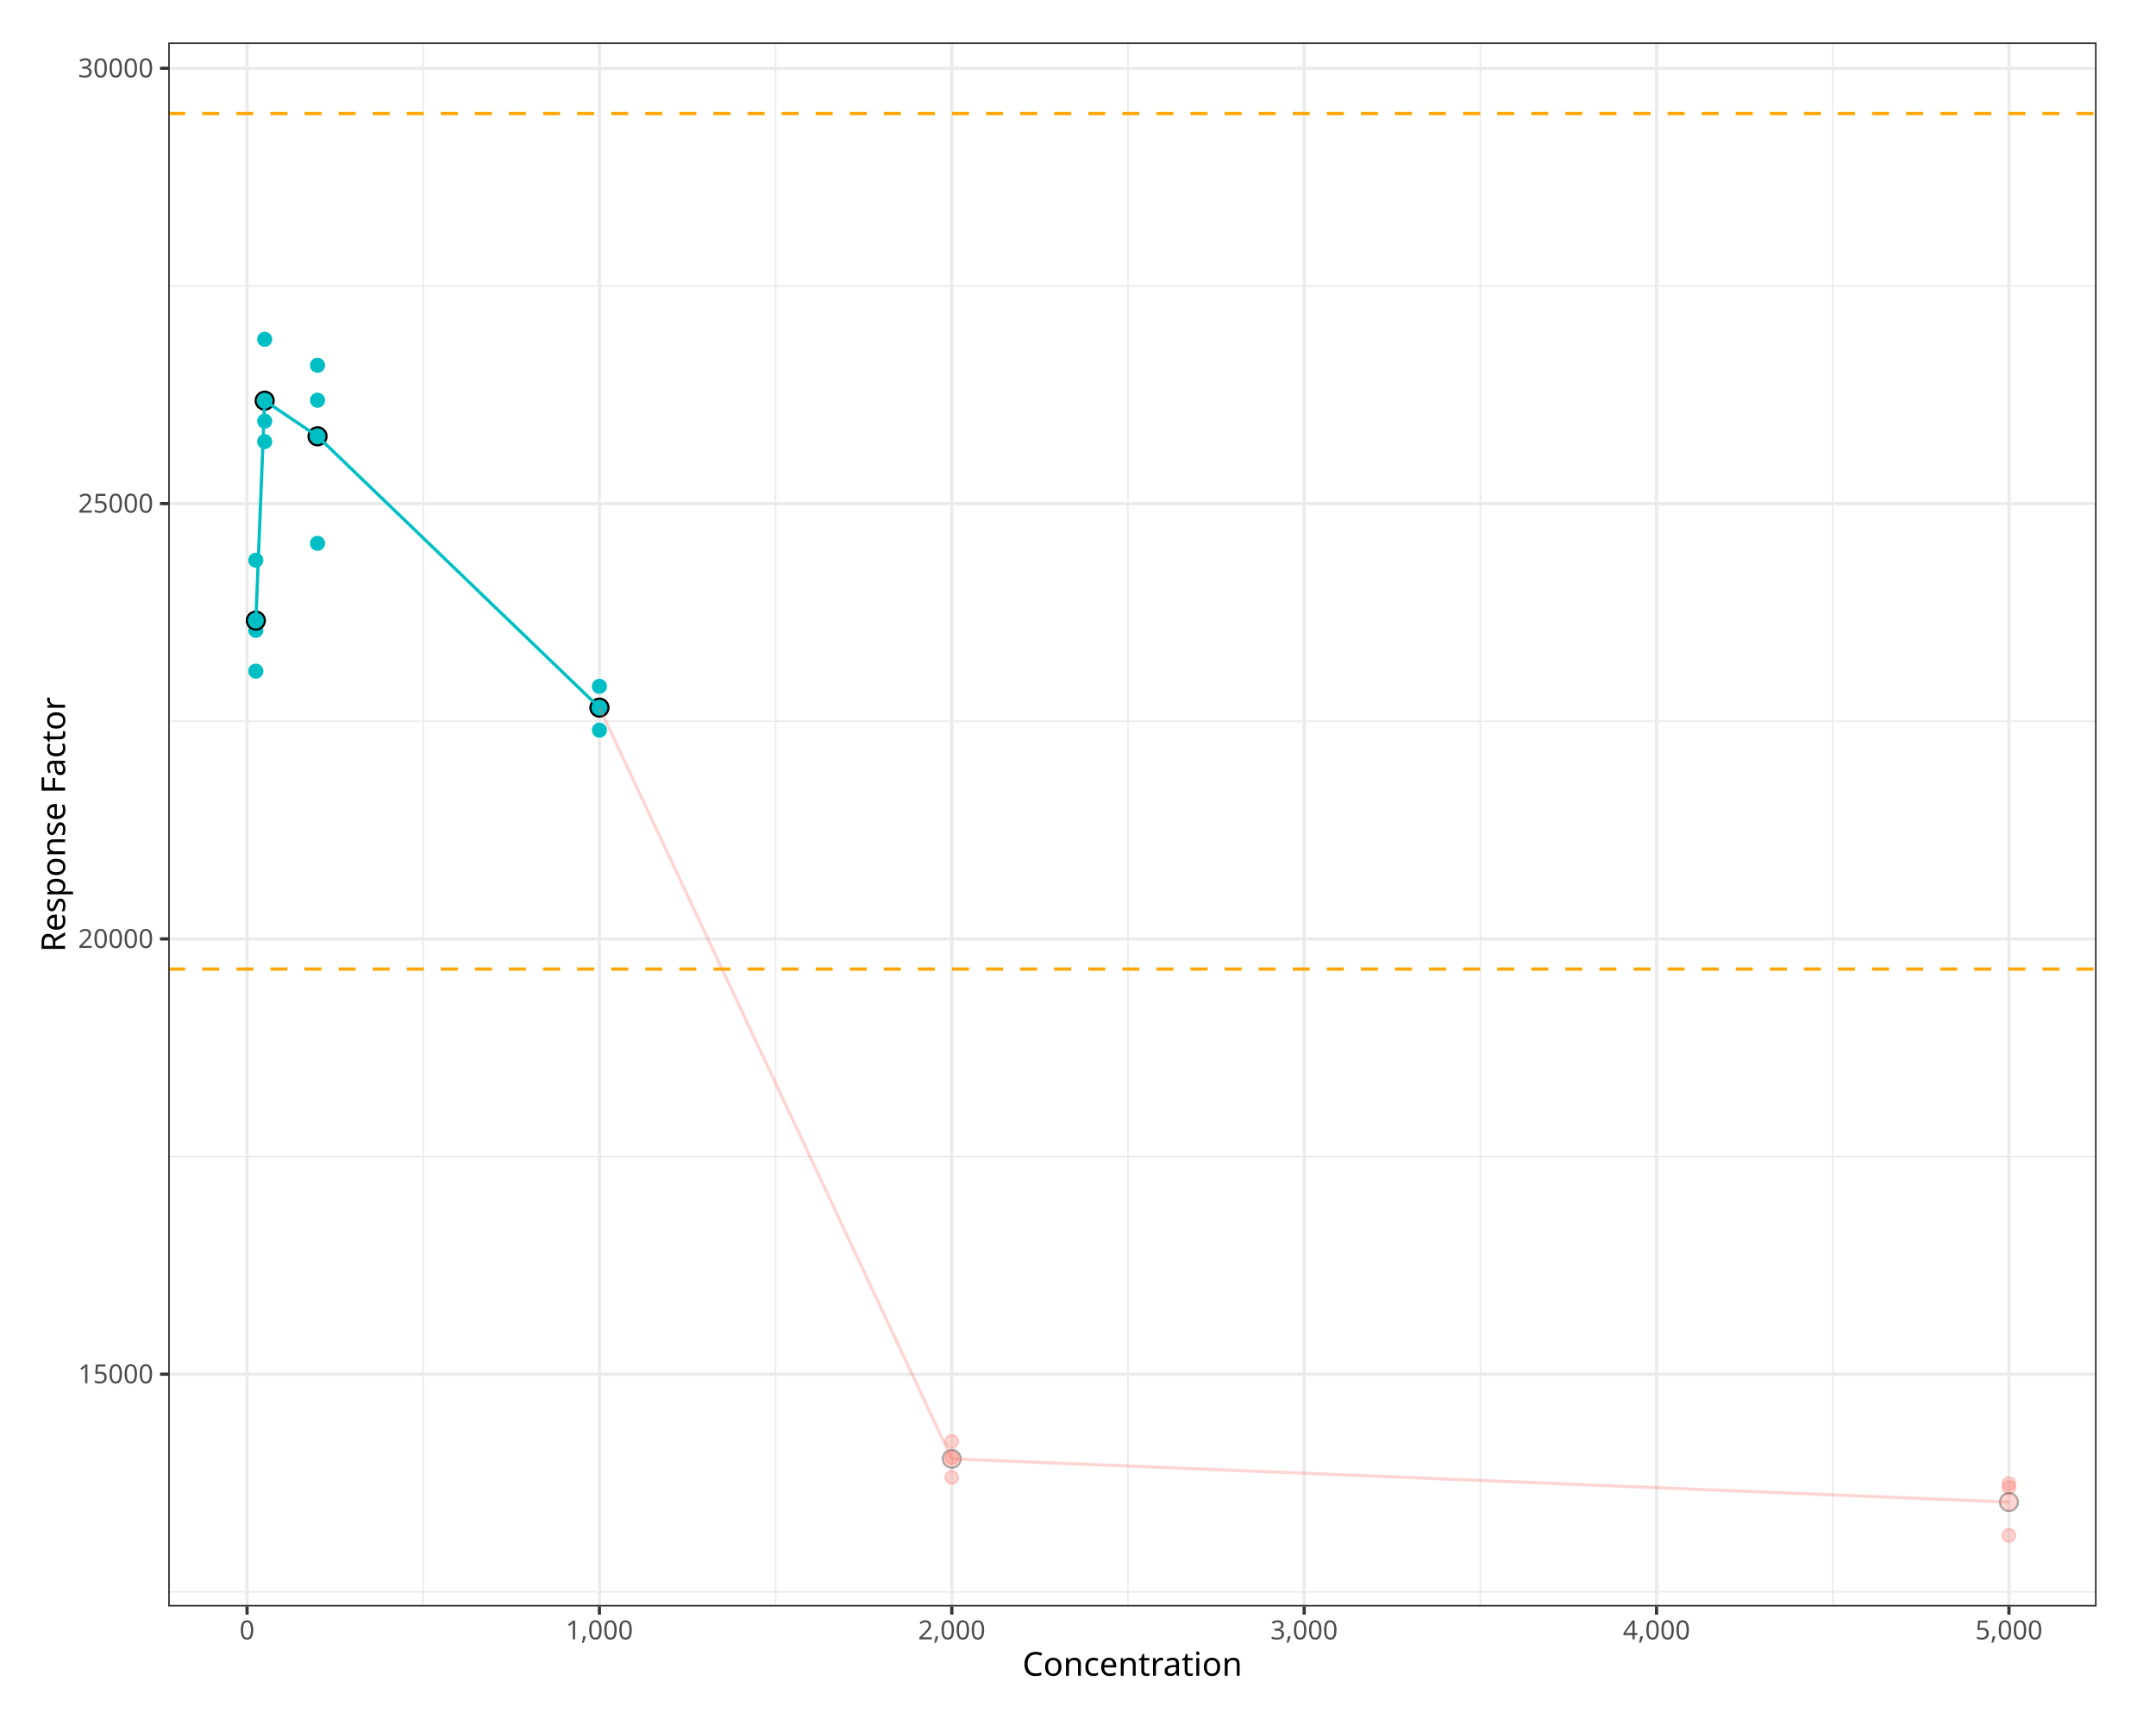
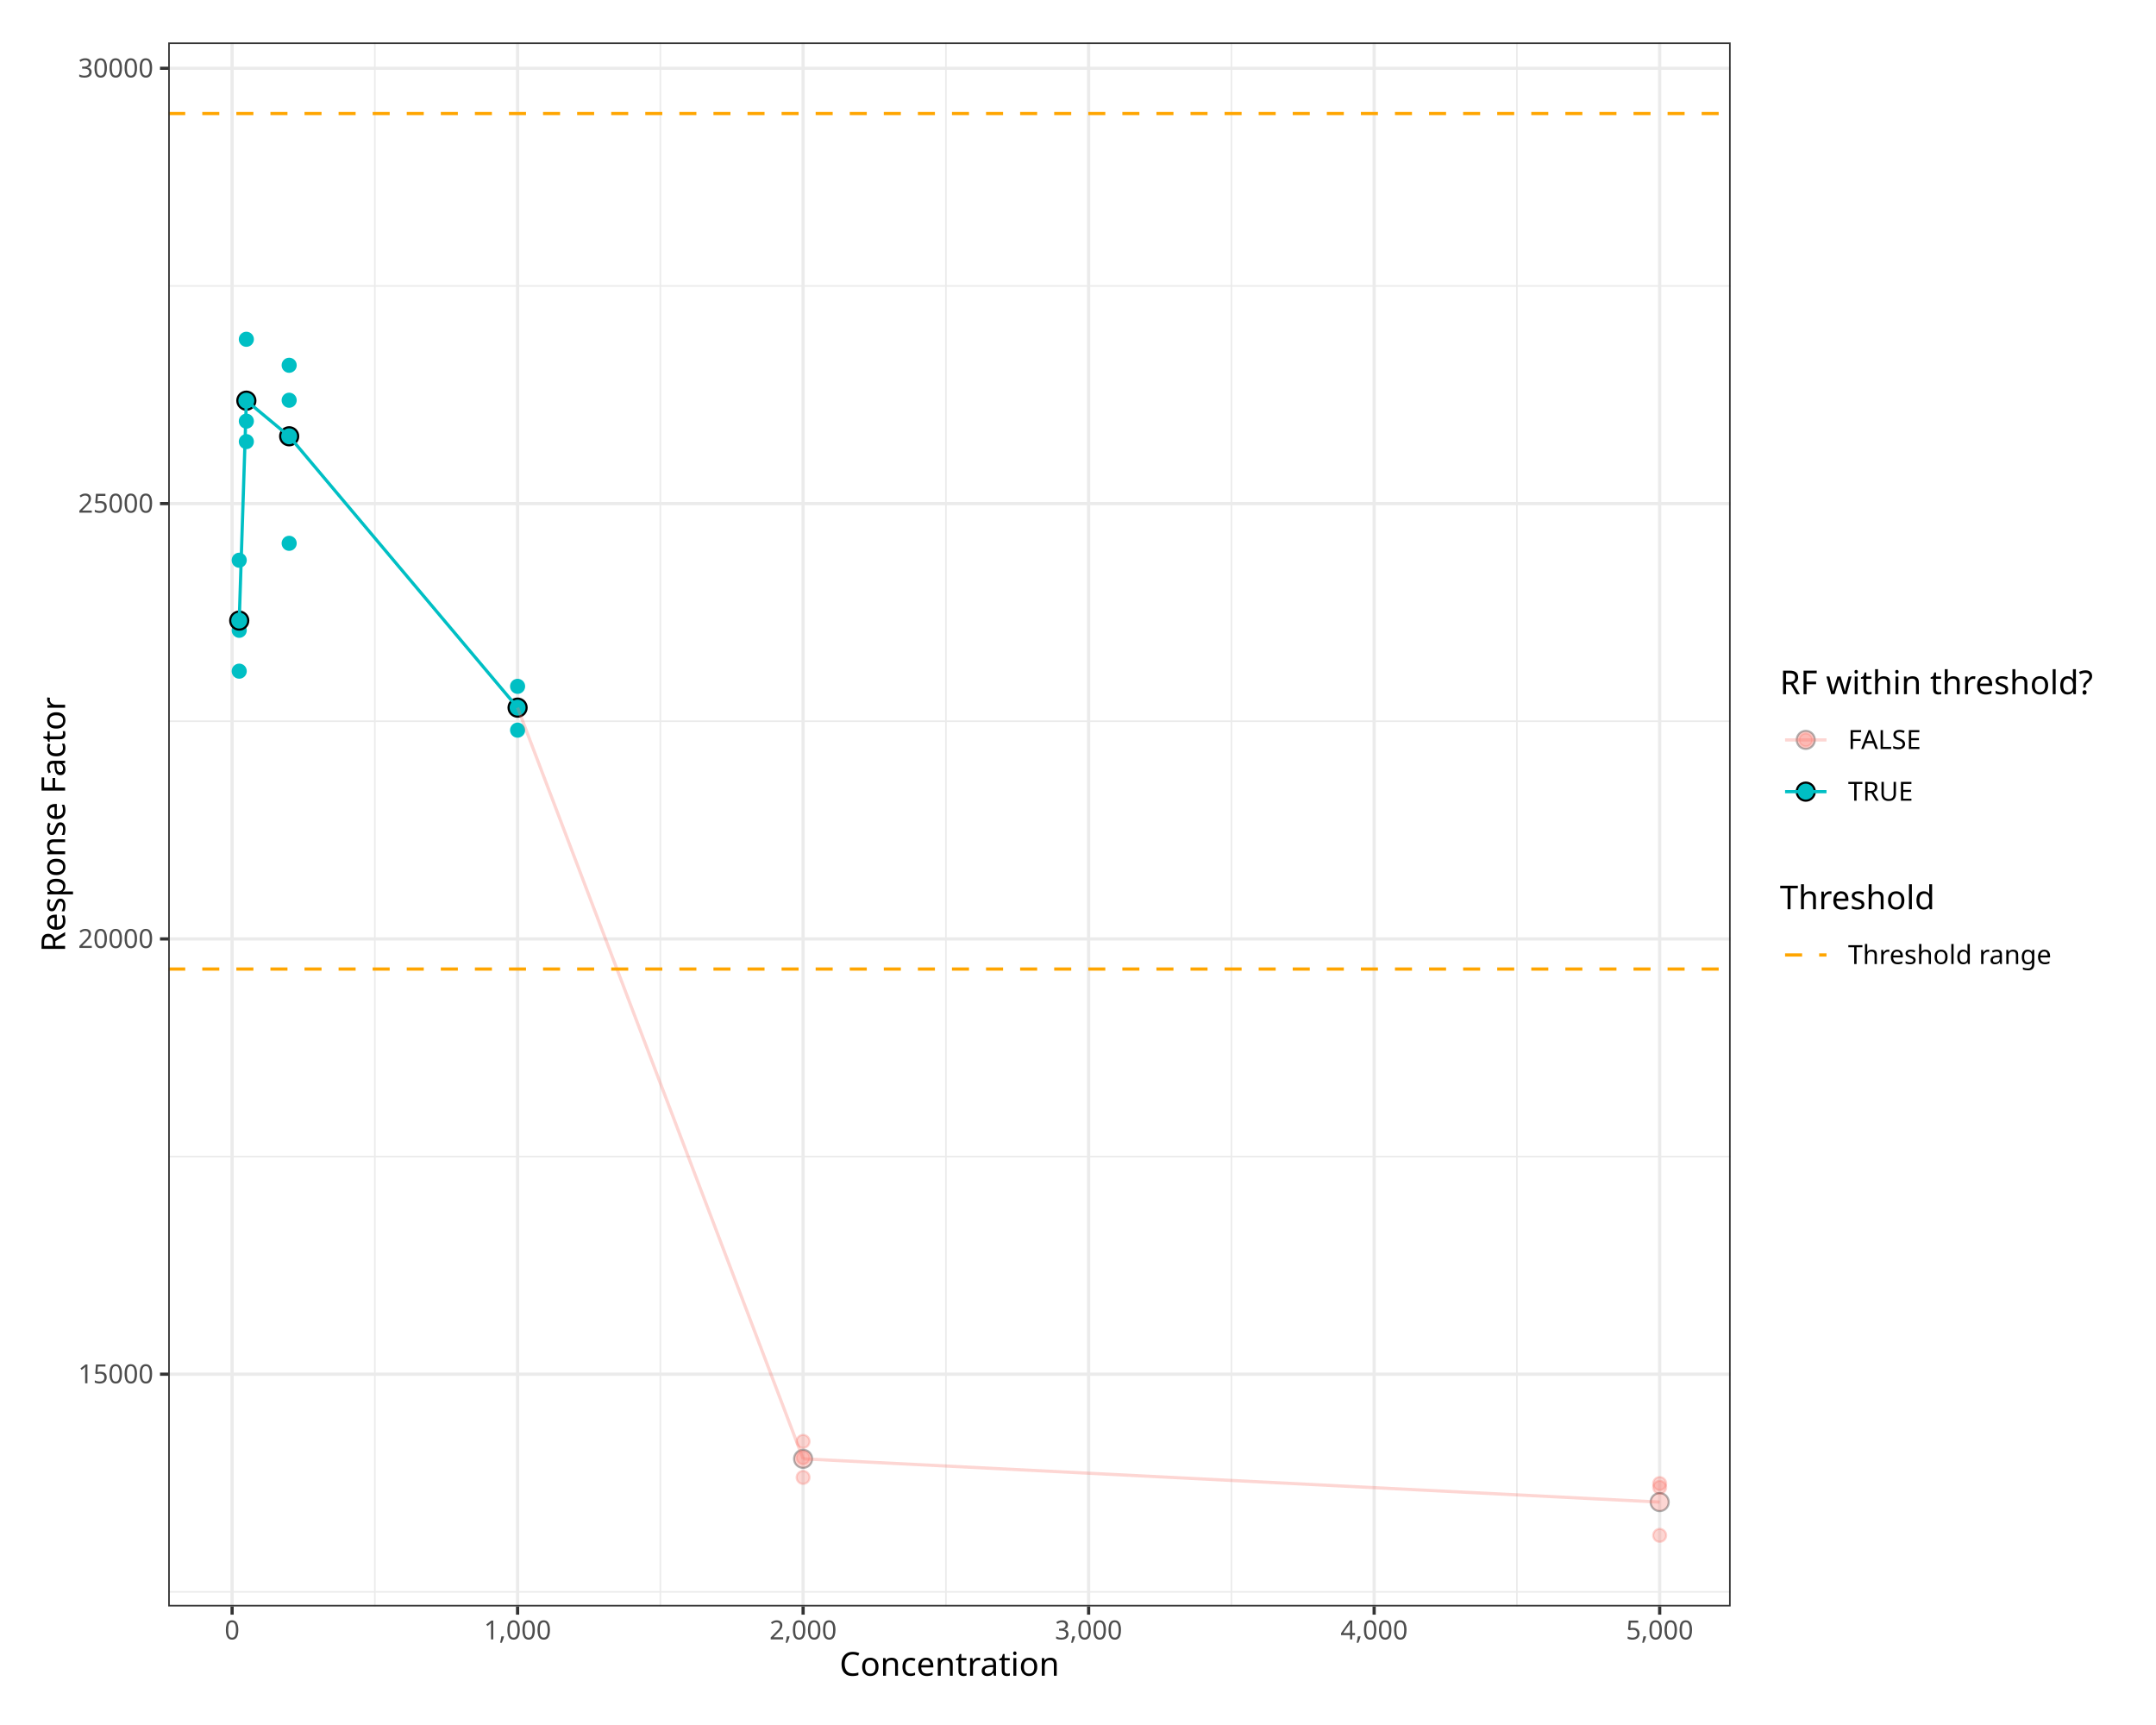
<svg xmlns="http://www.w3.org/2000/svg" class="svglite" data-engine-version="2.0" width="720.00pt" height="576.00pt" viewBox="0 0 720.00 576.00">
  <defs>
    <style type="text/css">
    .svglite line, .svglite polyline, .svglite polygon, .svglite path, .svglite rect, .svglite circle {
      fill: none;
      stroke: #000000;
      stroke-linecap: round;
      stroke-linejoin: round;
      stroke-miterlimit: 10.00;
    }
  </style>
  </defs>
  <rect width="100%" height="100%" style="stroke: none; fill: #FFFFFF;" />
  <defs>
    <clipPath id="cpMC4wMHw3MjAuMDB8MC4wMHw1NzYuMDA=">
      <rect x="0.00" y="0.00" width="720.00" height="576.00" />
    </clipPath>
  </defs>
  <g clip-path="url(#cpMC4wMHw3MjAuMDB8MC4wMHw1NzYuMDA=)">
    <rect x="0.00" y="0.00" width="720.00" height="576.00" style="stroke-width: 1.07; stroke: #FFFFFF; fill: #FFFFFF;" />
  </g>
  <defs>
-     <clipPath id="cpNTYuMTd8NzAwLjE2fDE0LjE3fDUzNi40Mg==">
-       <rect x="56.17" y="14.17" width="643.99" height="522.25" />
+     <clipPath id="cpNTYuMTd8NTc3Ljk3fDE0LjE3fDUzNi40Mg==">
+       <rect x="56.17" y="14.17" width="521.79" height="522.25" />
    </clipPath>
  </defs>
-   <g clip-path="url(#cpNTYuMTd8NzAwLjE2fDE0LjE3fDUzNi40Mg==)">
-     <rect x="56.17" y="14.17" width="643.99" height="522.25" style="stroke-width: 1.07; stroke: none; fill: #FFFFFF;" />
-     <polyline points="56.17,531.54 700.16,531.54 " style="stroke-width: 0.53; stroke: #EBEBEB; stroke-linecap: butt;" />
-     <polyline points="56.17,386.18 700.16,386.18 " style="stroke-width: 0.53; stroke: #EBEBEB; stroke-linecap: butt;" />
-     <polyline points="56.17,240.83 700.16,240.83 " style="stroke-width: 0.53; stroke: #EBEBEB; stroke-linecap: butt;" />
-     <polyline points="56.17,95.48 700.16,95.48 " style="stroke-width: 0.53; stroke: #EBEBEB; stroke-linecap: butt;" />
-     <polyline points="141.34,536.42 141.34,14.17 " style="stroke-width: 0.53; stroke: #EBEBEB; stroke-linecap: butt;" />
-     <polyline points="259.02,536.42 259.02,14.17 " style="stroke-width: 0.53; stroke: #EBEBEB; stroke-linecap: butt;" />
-     <polyline points="376.69,536.42 376.69,14.17 " style="stroke-width: 0.53; stroke: #EBEBEB; stroke-linecap: butt;" />
-     <polyline points="494.37,536.42 494.37,14.17 " style="stroke-width: 0.53; stroke: #EBEBEB; stroke-linecap: butt;" />
-     <polyline points="612.05,536.42 612.05,14.17 " style="stroke-width: 0.53; stroke: #EBEBEB; stroke-linecap: butt;" />
-     <polyline points="56.17,458.86 700.16,458.86 " style="stroke-width: 1.07; stroke: #EBEBEB; stroke-linecap: butt;" />
-     <polyline points="56.17,313.51 700.16,313.51 " style="stroke-width: 1.07; stroke: #EBEBEB; stroke-linecap: butt;" />
-     <polyline points="56.17,168.16 700.16,168.16 " style="stroke-width: 1.07; stroke: #EBEBEB; stroke-linecap: butt;" />
-     <polyline points="56.17,22.80 700.16,22.80 " style="stroke-width: 1.07; stroke: #EBEBEB; stroke-linecap: butt;" />
-     <polyline points="82.50,536.42 82.50,14.17 " style="stroke-width: 1.07; stroke: #EBEBEB; stroke-linecap: butt;" />
-     <polyline points="200.18,536.42 200.18,14.17 " style="stroke-width: 1.07; stroke: #EBEBEB; stroke-linecap: butt;" />
-     <polyline points="317.85,536.42 317.85,14.17 " style="stroke-width: 1.07; stroke: #EBEBEB; stroke-linecap: butt;" />
-     <polyline points="435.53,536.42 435.53,14.17 " style="stroke-width: 1.07; stroke: #EBEBEB; stroke-linecap: butt;" />
-     <polyline points="553.21,536.42 553.21,14.17 " style="stroke-width: 1.07; stroke: #EBEBEB; stroke-linecap: butt;" />
-     <polyline points="670.89,536.42 670.89,14.17 " style="stroke-width: 1.07; stroke: #EBEBEB; stroke-linecap: butt;" />
-     <circle cx="85.44" cy="210.47" r="2.17" style="stroke-width: 0.71; stroke: #00BFC4; fill: #00BFC4;" />
-     <circle cx="85.44" cy="224.11" r="2.17" style="stroke-width: 0.71; stroke: #00BFC4; fill: #00BFC4;" />
-     <circle cx="85.44" cy="187.07" r="2.17" style="stroke-width: 0.71; stroke: #00BFC4; fill: #00BFC4;" />
-     <circle cx="88.39" cy="140.63" r="2.17" style="stroke-width: 0.71; stroke: #00BFC4; fill: #00BFC4;" />
-     <circle cx="88.39" cy="113.29" r="2.17" style="stroke-width: 0.71; stroke: #00BFC4; fill: #00BFC4;" />
-     <circle cx="88.39" cy="147.46" r="2.17" style="stroke-width: 0.71; stroke: #00BFC4; fill: #00BFC4;" />
-     <circle cx="106.04" cy="181.42" r="2.17" style="stroke-width: 0.71; stroke: #00BFC4; fill: #00BFC4;" />
-     <circle cx="106.04" cy="133.64" r="2.17" style="stroke-width: 0.71; stroke: #00BFC4; fill: #00BFC4;" />
-     <circle cx="106.04" cy="121.97" r="2.17" style="stroke-width: 0.71; stroke: #00BFC4; fill: #00BFC4;" />
-     <circle cx="200.18" cy="243.81" r="2.17" style="stroke-width: 0.71; stroke: #00BFC4; fill: #00BFC4;" />
-     <circle cx="200.18" cy="229.18" r="2.17" style="stroke-width: 0.71; stroke: #00BFC4; fill: #00BFC4;" />
-     <circle cx="200.18" cy="235.89" r="2.17" style="stroke-width: 0.71; stroke: #00BFC4; fill: #00BFC4;" />
-     <circle cx="317.85" cy="486.74" r="2.17" style="stroke-width: 0.71; stroke: #F8766D; stroke-opacity: 0.30; fill: #F8766D; fill-opacity: 0.30;" />
-     <circle cx="317.85" cy="481.30" r="2.17" style="stroke-width: 0.71; stroke: #F8766D; stroke-opacity: 0.30; fill: #F8766D; fill-opacity: 0.30;" />
-     <circle cx="317.85" cy="493.33" r="2.17" style="stroke-width: 0.71; stroke: #F8766D; stroke-opacity: 0.30; fill: #F8766D; fill-opacity: 0.30;" />
-     <circle cx="670.89" cy="512.68" r="2.17" style="stroke-width: 0.71; stroke: #F8766D; stroke-opacity: 0.30; fill: #F8766D; fill-opacity: 0.30;" />
-     <circle cx="670.89" cy="495.38" r="2.17" style="stroke-width: 0.71; stroke: #F8766D; stroke-opacity: 0.30; fill: #F8766D; fill-opacity: 0.30;" />
-     <circle cx="670.89" cy="496.66" r="2.17" style="stroke-width: 0.71; stroke: #F8766D; stroke-opacity: 0.30; fill: #F8766D; fill-opacity: 0.30;" />
-     <circle cx="85.44" cy="207.22" r="3.02" style="stroke-width: 0.71; fill: #00BFC4;" />
-     <circle cx="88.39" cy="133.79" r="3.02" style="stroke-width: 0.71; fill: #00BFC4;" />
-     <circle cx="106.04" cy="145.68" r="3.02" style="stroke-width: 0.71; fill: #00BFC4;" />
-     <circle cx="200.18" cy="236.29" r="3.02" style="stroke-width: 0.71; fill: #00BFC4;" />
-     <circle cx="317.85" cy="487.12" r="3.02" style="stroke-width: 0.71; stroke: #000000; stroke-opacity: 0.30; fill: #F8766D; fill-opacity: 0.30;" />
-     <circle cx="670.89" cy="501.57" r="3.02" style="stroke-width: 0.71; stroke: #000000; stroke-opacity: 0.30; fill: #F8766D; fill-opacity: 0.30;" />
-     <line x1="85.44" y1="207.22" x2="88.39" y2="133.79" style="stroke-width: 1.07; stroke: #00BFC4; stroke-linecap: butt;" />
-     <line x1="88.39" y1="133.79" x2="106.04" y2="145.68" style="stroke-width: 1.07; stroke: #00BFC4; stroke-linecap: butt;" />
-     <line x1="106.04" y1="145.68" x2="200.18" y2="236.29" style="stroke-width: 1.07; stroke: #00BFC4; stroke-linecap: butt;" />
-     <line x1="200.18" y1="236.29" x2="317.85" y2="487.12" style="stroke-width: 1.07; stroke: #F8766D; stroke-opacity: 0.30; stroke-linecap: butt;" />
-     <line x1="317.85" y1="487.12" x2="670.89" y2="501.57" style="stroke-width: 1.07; stroke: #F8766D; stroke-opacity: 0.30; stroke-linecap: butt;" />
-     <line x1="56.17" y1="37.91" x2="700.16" y2="37.91" style="stroke-width: 1.07; stroke: #FFA500; stroke-dasharray: 5.69,5.69; stroke-linecap: butt;" />
-     <line x1="56.17" y1="323.58" x2="700.16" y2="323.58" style="stroke-width: 1.07; stroke: #FFA500; stroke-dasharray: 5.69,5.69; stroke-linecap: butt;" />
-     <rect x="56.17" y="14.17" width="643.99" height="522.25" style="stroke-width: 1.07; stroke: #333333;" />
+   <g clip-path="url(#cpNTYuMTd8NTc3Ljk3fDE0LjE3fDUzNi40Mg==)">
+     <rect x="56.17" y="14.17" width="521.79" height="522.25" style="stroke-width: 1.07; stroke: none; fill: #FFFFFF;" />
+     <polyline points="56.17,531.54 577.97,531.54 " style="stroke-width: 0.53; stroke: #EBEBEB; stroke-linecap: butt;" />
+     <polyline points="56.17,386.18 577.97,386.18 " style="stroke-width: 0.53; stroke: #EBEBEB; stroke-linecap: butt;" />
+     <polyline points="56.17,240.83 577.97,240.83 " style="stroke-width: 0.53; stroke: #EBEBEB; stroke-linecap: butt;" />
+     <polyline points="56.17,95.48 577.97,95.48 " style="stroke-width: 0.53; stroke: #EBEBEB; stroke-linecap: butt;" />
+     <polyline points="125.18,536.42 125.18,14.17 " style="stroke-width: 0.53; stroke: #EBEBEB; stroke-linecap: butt;" />
+     <polyline points="220.53,536.42 220.53,14.17 " style="stroke-width: 0.53; stroke: #EBEBEB; stroke-linecap: butt;" />
+     <polyline points="315.88,536.42 315.88,14.17 " style="stroke-width: 0.53; stroke: #EBEBEB; stroke-linecap: butt;" />
+     <polyline points="411.23,536.42 411.23,14.17 " style="stroke-width: 0.53; stroke: #EBEBEB; stroke-linecap: butt;" />
+     <polyline points="506.57,536.42 506.57,14.17 " style="stroke-width: 0.53; stroke: #EBEBEB; stroke-linecap: butt;" />
+     <polyline points="56.17,458.86 577.97,458.86 " style="stroke-width: 1.07; stroke: #EBEBEB; stroke-linecap: butt;" />
+     <polyline points="56.17,313.51 577.97,313.51 " style="stroke-width: 1.07; stroke: #EBEBEB; stroke-linecap: butt;" />
+     <polyline points="56.17,168.16 577.97,168.16 " style="stroke-width: 1.07; stroke: #EBEBEB; stroke-linecap: butt;" />
+     <polyline points="56.17,22.80 577.97,22.80 " style="stroke-width: 1.07; stroke: #EBEBEB; stroke-linecap: butt;" />
+     <polyline points="77.51,536.42 77.51,14.17 " style="stroke-width: 1.07; stroke: #EBEBEB; stroke-linecap: butt;" />
+     <polyline points="172.85,536.42 172.85,14.17 " style="stroke-width: 1.07; stroke: #EBEBEB; stroke-linecap: butt;" />
+     <polyline points="268.20,536.42 268.20,14.17 " style="stroke-width: 1.07; stroke: #EBEBEB; stroke-linecap: butt;" />
+     <polyline points="363.55,536.42 363.55,14.17 " style="stroke-width: 1.07; stroke: #EBEBEB; stroke-linecap: butt;" />
+     <polyline points="458.90,536.42 458.90,14.17 " style="stroke-width: 1.07; stroke: #EBEBEB; stroke-linecap: butt;" />
+     <polyline points="554.25,536.42 554.25,14.17 " style="stroke-width: 1.07; stroke: #EBEBEB; stroke-linecap: butt;" />
+     <circle cx="79.89" cy="210.47" r="2.17" style="stroke-width: 0.71; stroke: #00BFC4; fill: #00BFC4;" />
+     <circle cx="79.89" cy="224.11" r="2.17" style="stroke-width: 0.71; stroke: #00BFC4; fill: #00BFC4;" />
+     <circle cx="79.89" cy="187.07" r="2.17" style="stroke-width: 0.71; stroke: #00BFC4; fill: #00BFC4;" />
+     <circle cx="82.27" cy="140.63" r="2.17" style="stroke-width: 0.71; stroke: #00BFC4; fill: #00BFC4;" />
+     <circle cx="82.27" cy="113.29" r="2.17" style="stroke-width: 0.71; stroke: #00BFC4; fill: #00BFC4;" />
+     <circle cx="82.27" cy="147.46" r="2.17" style="stroke-width: 0.71; stroke: #00BFC4; fill: #00BFC4;" />
+     <circle cx="96.57" cy="181.42" r="2.17" style="stroke-width: 0.71; stroke: #00BFC4; fill: #00BFC4;" />
+     <circle cx="96.57" cy="133.64" r="2.17" style="stroke-width: 0.71; stroke: #00BFC4; fill: #00BFC4;" />
+     <circle cx="96.57" cy="121.97" r="2.17" style="stroke-width: 0.71; stroke: #00BFC4; fill: #00BFC4;" />
+     <circle cx="172.85" cy="243.81" r="2.17" style="stroke-width: 0.71; stroke: #00BFC4; fill: #00BFC4;" />
+     <circle cx="172.85" cy="229.18" r="2.17" style="stroke-width: 0.71; stroke: #00BFC4; fill: #00BFC4;" />
+     <circle cx="172.85" cy="235.89" r="2.17" style="stroke-width: 0.71; stroke: #00BFC4; fill: #00BFC4;" />
+     <circle cx="268.20" cy="486.74" r="2.17" style="stroke-width: 0.71; stroke: #F8766D; stroke-opacity: 0.30; fill: #F8766D; fill-opacity: 0.30;" />
+     <circle cx="268.20" cy="481.30" r="2.17" style="stroke-width: 0.71; stroke: #F8766D; stroke-opacity: 0.30; fill: #F8766D; fill-opacity: 0.30;" />
+     <circle cx="268.20" cy="493.33" r="2.17" style="stroke-width: 0.71; stroke: #F8766D; stroke-opacity: 0.30; fill: #F8766D; fill-opacity: 0.30;" />
+     <circle cx="554.25" cy="512.68" r="2.17" style="stroke-width: 0.71; stroke: #F8766D; stroke-opacity: 0.30; fill: #F8766D; fill-opacity: 0.30;" />
+     <circle cx="554.25" cy="495.38" r="2.17" style="stroke-width: 0.71; stroke: #F8766D; stroke-opacity: 0.30; fill: #F8766D; fill-opacity: 0.30;" />
+     <circle cx="554.25" cy="496.66" r="2.17" style="stroke-width: 0.71; stroke: #F8766D; stroke-opacity: 0.30; fill: #F8766D; fill-opacity: 0.30;" />
+     <circle cx="79.89" cy="207.22" r="3.02" style="stroke-width: 0.71; fill: #00BFC4;" />
+     <circle cx="82.27" cy="133.79" r="3.02" style="stroke-width: 0.71; fill: #00BFC4;" />
+     <circle cx="96.57" cy="145.68" r="3.02" style="stroke-width: 0.71; fill: #00BFC4;" />
+     <circle cx="172.85" cy="236.29" r="3.02" style="stroke-width: 0.71; fill: #00BFC4;" />
+     <circle cx="268.20" cy="487.12" r="3.02" style="stroke-width: 0.71; stroke: #000000; stroke-opacity: 0.30; fill: #F8766D; fill-opacity: 0.30;" />
+     <circle cx="554.25" cy="501.57" r="3.02" style="stroke-width: 0.71; stroke: #000000; stroke-opacity: 0.30; fill: #F8766D; fill-opacity: 0.30;" />
+     <line x1="79.89" y1="207.22" x2="82.27" y2="133.79" style="stroke-width: 1.07; stroke: #00BFC4; stroke-linecap: butt;" />
+     <line x1="82.27" y1="133.79" x2="96.57" y2="145.68" style="stroke-width: 1.07; stroke: #00BFC4; stroke-linecap: butt;" />
+     <line x1="96.57" y1="145.68" x2="172.85" y2="236.29" style="stroke-width: 1.07; stroke: #00BFC4; stroke-linecap: butt;" />
+     <line x1="172.85" y1="236.29" x2="268.20" y2="487.12" style="stroke-width: 1.07; stroke: #F8766D; stroke-opacity: 0.30; stroke-linecap: butt;" />
+     <line x1="268.20" y1="487.12" x2="554.25" y2="501.57" style="stroke-width: 1.07; stroke: #F8766D; stroke-opacity: 0.30; stroke-linecap: butt;" />
+     <line x1="56.17" y1="37.91" x2="577.97" y2="37.91" style="stroke-width: 1.07; stroke: #FFA500; stroke-dasharray: 5.69,5.69; stroke-linecap: butt;" />
+     <line x1="56.17" y1="323.58" x2="577.97" y2="323.58" style="stroke-width: 1.07; stroke: #FFA500; stroke-dasharray: 5.69,5.69; stroke-linecap: butt;" />
+     <rect x="56.17" y="14.17" width="521.79" height="522.25" style="stroke-width: 1.07; stroke: #333333;" />
  </g>
  <g clip-path="url(#cpMC4wMHw3MjAuMDB8MC4wMHw1NzYuMDA=)">
    <text x="51.24" y="461.89" text-anchor="end" style="font-size: 8.80px; fill: #4D4D4D; font-family: sans;" textLength="24.47px" lengthAdjust="spacingAndGlyphs">15000</text>
    <text x="51.24" y="316.54" text-anchor="end" style="font-size: 8.80px; fill: #4D4D4D; font-family: sans;" textLength="24.47px" lengthAdjust="spacingAndGlyphs">20000</text>
    <text x="51.24" y="171.18" text-anchor="end" style="font-size: 8.80px; fill: #4D4D4D; font-family: sans;" textLength="24.47px" lengthAdjust="spacingAndGlyphs">25000</text>
    <text x="51.24" y="25.83" text-anchor="end" style="font-size: 8.80px; fill: #4D4D4D; font-family: sans;" textLength="24.47px" lengthAdjust="spacingAndGlyphs">30000</text>
    <polyline points="53.43,458.86 56.17,458.86 " style="stroke-width: 1.07; stroke: #333333; stroke-linecap: butt;" />
    <polyline points="53.43,313.51 56.17,313.51 " style="stroke-width: 1.07; stroke: #333333; stroke-linecap: butt;" />
    <polyline points="53.43,168.16 56.17,168.16 " style="stroke-width: 1.07; stroke: #333333; stroke-linecap: butt;" />
    <polyline points="53.43,22.80 56.17,22.80 " style="stroke-width: 1.07; stroke: #333333; stroke-linecap: butt;" />
-     <polyline points="82.50,539.16 82.50,536.42 " style="stroke-width: 1.07; stroke: #333333; stroke-linecap: butt;" />
-     <polyline points="200.18,539.16 200.18,536.42 " style="stroke-width: 1.07; stroke: #333333; stroke-linecap: butt;" />
-     <polyline points="317.85,539.16 317.85,536.42 " style="stroke-width: 1.07; stroke: #333333; stroke-linecap: butt;" />
-     <polyline points="435.53,539.16 435.53,536.42 " style="stroke-width: 1.07; stroke: #333333; stroke-linecap: butt;" />
-     <polyline points="553.21,539.16 553.21,536.42 " style="stroke-width: 1.07; stroke: #333333; stroke-linecap: butt;" />
-     <polyline points="670.89,539.16 670.89,536.42 " style="stroke-width: 1.07; stroke: #333333; stroke-linecap: butt;" />
-     <text x="82.50" y="547.41" text-anchor="middle" style="font-size: 8.80px; fill: #4D4D4D; font-family: sans;" textLength="4.89px" lengthAdjust="spacingAndGlyphs">0</text>
-     <text x="200.18" y="547.41" text-anchor="middle" style="font-size: 8.80px; fill: #4D4D4D; font-family: sans;" textLength="22.02px" lengthAdjust="spacingAndGlyphs">1,000</text>
-     <text x="317.85" y="547.41" text-anchor="middle" style="font-size: 8.80px; fill: #4D4D4D; font-family: sans;" textLength="22.02px" lengthAdjust="spacingAndGlyphs">2,000</text>
-     <text x="435.53" y="547.41" text-anchor="middle" style="font-size: 8.80px; fill: #4D4D4D; font-family: sans;" textLength="22.02px" lengthAdjust="spacingAndGlyphs">3,000</text>
-     <text x="553.21" y="547.41" text-anchor="middle" style="font-size: 8.80px; fill: #4D4D4D; font-family: sans;" textLength="22.02px" lengthAdjust="spacingAndGlyphs">4,000</text>
-     <text x="670.89" y="547.41" text-anchor="middle" style="font-size: 8.80px; fill: #4D4D4D; font-family: sans;" textLength="22.02px" lengthAdjust="spacingAndGlyphs">5,000</text>
-     <text x="378.16" y="559.54" text-anchor="middle" style="font-size: 11.00px; font-family: sans;" textLength="68.49px" lengthAdjust="spacingAndGlyphs">Concentration</text>
+     <polyline points="77.51,539.16 77.51,536.42 " style="stroke-width: 1.07; stroke: #333333; stroke-linecap: butt;" />
+     <polyline points="172.85,539.16 172.85,536.42 " style="stroke-width: 1.07; stroke: #333333; stroke-linecap: butt;" />
+     <polyline points="268.20,539.16 268.20,536.42 " style="stroke-width: 1.07; stroke: #333333; stroke-linecap: butt;" />
+     <polyline points="363.55,539.16 363.55,536.42 " style="stroke-width: 1.07; stroke: #333333; stroke-linecap: butt;" />
+     <polyline points="458.90,539.16 458.90,536.42 " style="stroke-width: 1.07; stroke: #333333; stroke-linecap: butt;" />
+     <polyline points="554.25,539.16 554.25,536.42 " style="stroke-width: 1.07; stroke: #333333; stroke-linecap: butt;" />
+     <text x="77.51" y="547.41" text-anchor="middle" style="font-size: 8.80px; fill: #4D4D4D; font-family: sans;" textLength="4.89px" lengthAdjust="spacingAndGlyphs">0</text>
+     <text x="172.85" y="547.41" text-anchor="middle" style="font-size: 8.80px; fill: #4D4D4D; font-family: sans;" textLength="22.02px" lengthAdjust="spacingAndGlyphs">1,000</text>
+     <text x="268.20" y="547.41" text-anchor="middle" style="font-size: 8.80px; fill: #4D4D4D; font-family: sans;" textLength="22.02px" lengthAdjust="spacingAndGlyphs">2,000</text>
+     <text x="363.55" y="547.41" text-anchor="middle" style="font-size: 8.80px; fill: #4D4D4D; font-family: sans;" textLength="22.02px" lengthAdjust="spacingAndGlyphs">3,000</text>
+     <text x="458.90" y="547.41" text-anchor="middle" style="font-size: 8.80px; fill: #4D4D4D; font-family: sans;" textLength="22.02px" lengthAdjust="spacingAndGlyphs">4,000</text>
+     <text x="554.25" y="547.41" text-anchor="middle" style="font-size: 8.80px; fill: #4D4D4D; font-family: sans;" textLength="22.02px" lengthAdjust="spacingAndGlyphs">5,000</text>
+     <text x="317.07" y="559.54" text-anchor="middle" style="font-size: 11.00px; font-family: sans;" textLength="68.49px" lengthAdjust="spacingAndGlyphs">Concentration</text>
    <text transform="translate(21.74,275.30) rotate(-90)" text-anchor="middle" style="font-size: 11.00px; font-family: sans;" textLength="83.78px" lengthAdjust="spacingAndGlyphs">Response Factor</text>
+     <rect x="588.92" y="217.60" width="111.23" height="60.85" style="stroke-width: 1.07; stroke: none; fill: #FFFFFF;" />
+     <text x="594.40" y="231.80" style="font-size: 11.00px; font-family: sans;" textLength="100.27px" lengthAdjust="spacingAndGlyphs">RF within threshold?</text>
+     <rect x="594.40" y="238.42" width="17.28" height="17.28" style="stroke-width: 1.07; stroke: none; fill: #FFFFFF;" />
+     <circle cx="603.04" cy="247.06" r="2.17" style="stroke-width: 0.71; stroke: #F8766D; stroke-opacity: 0.30; fill: #F8766D; fill-opacity: 0.30;" />
+     <circle cx="603.04" cy="247.06" r="3.02" style="stroke-width: 0.71; stroke: #000000; stroke-opacity: 0.30; fill: #F8766D; fill-opacity: 0.30;" />
+     <line x1="596.13" y1="247.06" x2="609.96" y2="247.06" style="stroke-width: 1.07; stroke: #F8766D; stroke-opacity: 0.30; stroke-linecap: butt;" />
+     <rect x="594.40" y="255.70" width="17.28" height="17.28" style="stroke-width: 1.07; stroke: none; fill: #FFFFFF;" />
+     <circle cx="603.04" cy="264.34" r="2.17" style="stroke-width: 0.71; stroke: #00BFC4; fill: #00BFC4;" />
+     <circle cx="603.04" cy="264.34" r="3.02" style="stroke-width: 0.71; fill: #00BFC4;" />
+     <line x1="596.13" y1="264.34" x2="609.96" y2="264.34" style="stroke-width: 1.07; stroke: #00BFC4; stroke-linecap: butt;" />
+     <text x="617.16" y="250.09" style="font-size: 8.80px; font-family: sans;" textLength="27.88px" lengthAdjust="spacingAndGlyphs">FALSE</text>
+     <text x="617.16" y="267.37" style="font-size: 8.80px; font-family: sans;" textLength="23.96px" lengthAdjust="spacingAndGlyphs">TRUE</text>
+     <rect x="588.92" y="289.42" width="97.81" height="43.57" style="stroke-width: 1.07; stroke: none; fill: #FFFFFF;" />
+     <text x="594.40" y="303.61" style="font-size: 11.00px; font-family: sans;" textLength="48.92px" lengthAdjust="spacingAndGlyphs">Threshold</text>
+     <rect x="594.40" y="310.23" width="17.28" height="17.28" style="stroke-width: 1.07; stroke: none; fill: #FFFFFF;" />
+     <line x1="596.13" y1="318.87" x2="609.96" y2="318.87" style="stroke-width: 1.07; stroke: #FFA500; stroke-dasharray: 5.69,5.69; stroke-linecap: butt;" />
+     <text x="617.16" y="321.90" style="font-size: 8.80px; font-family: sans;" textLength="64.09px" lengthAdjust="spacingAndGlyphs">Threshold range</text>
  </g>
</svg>
